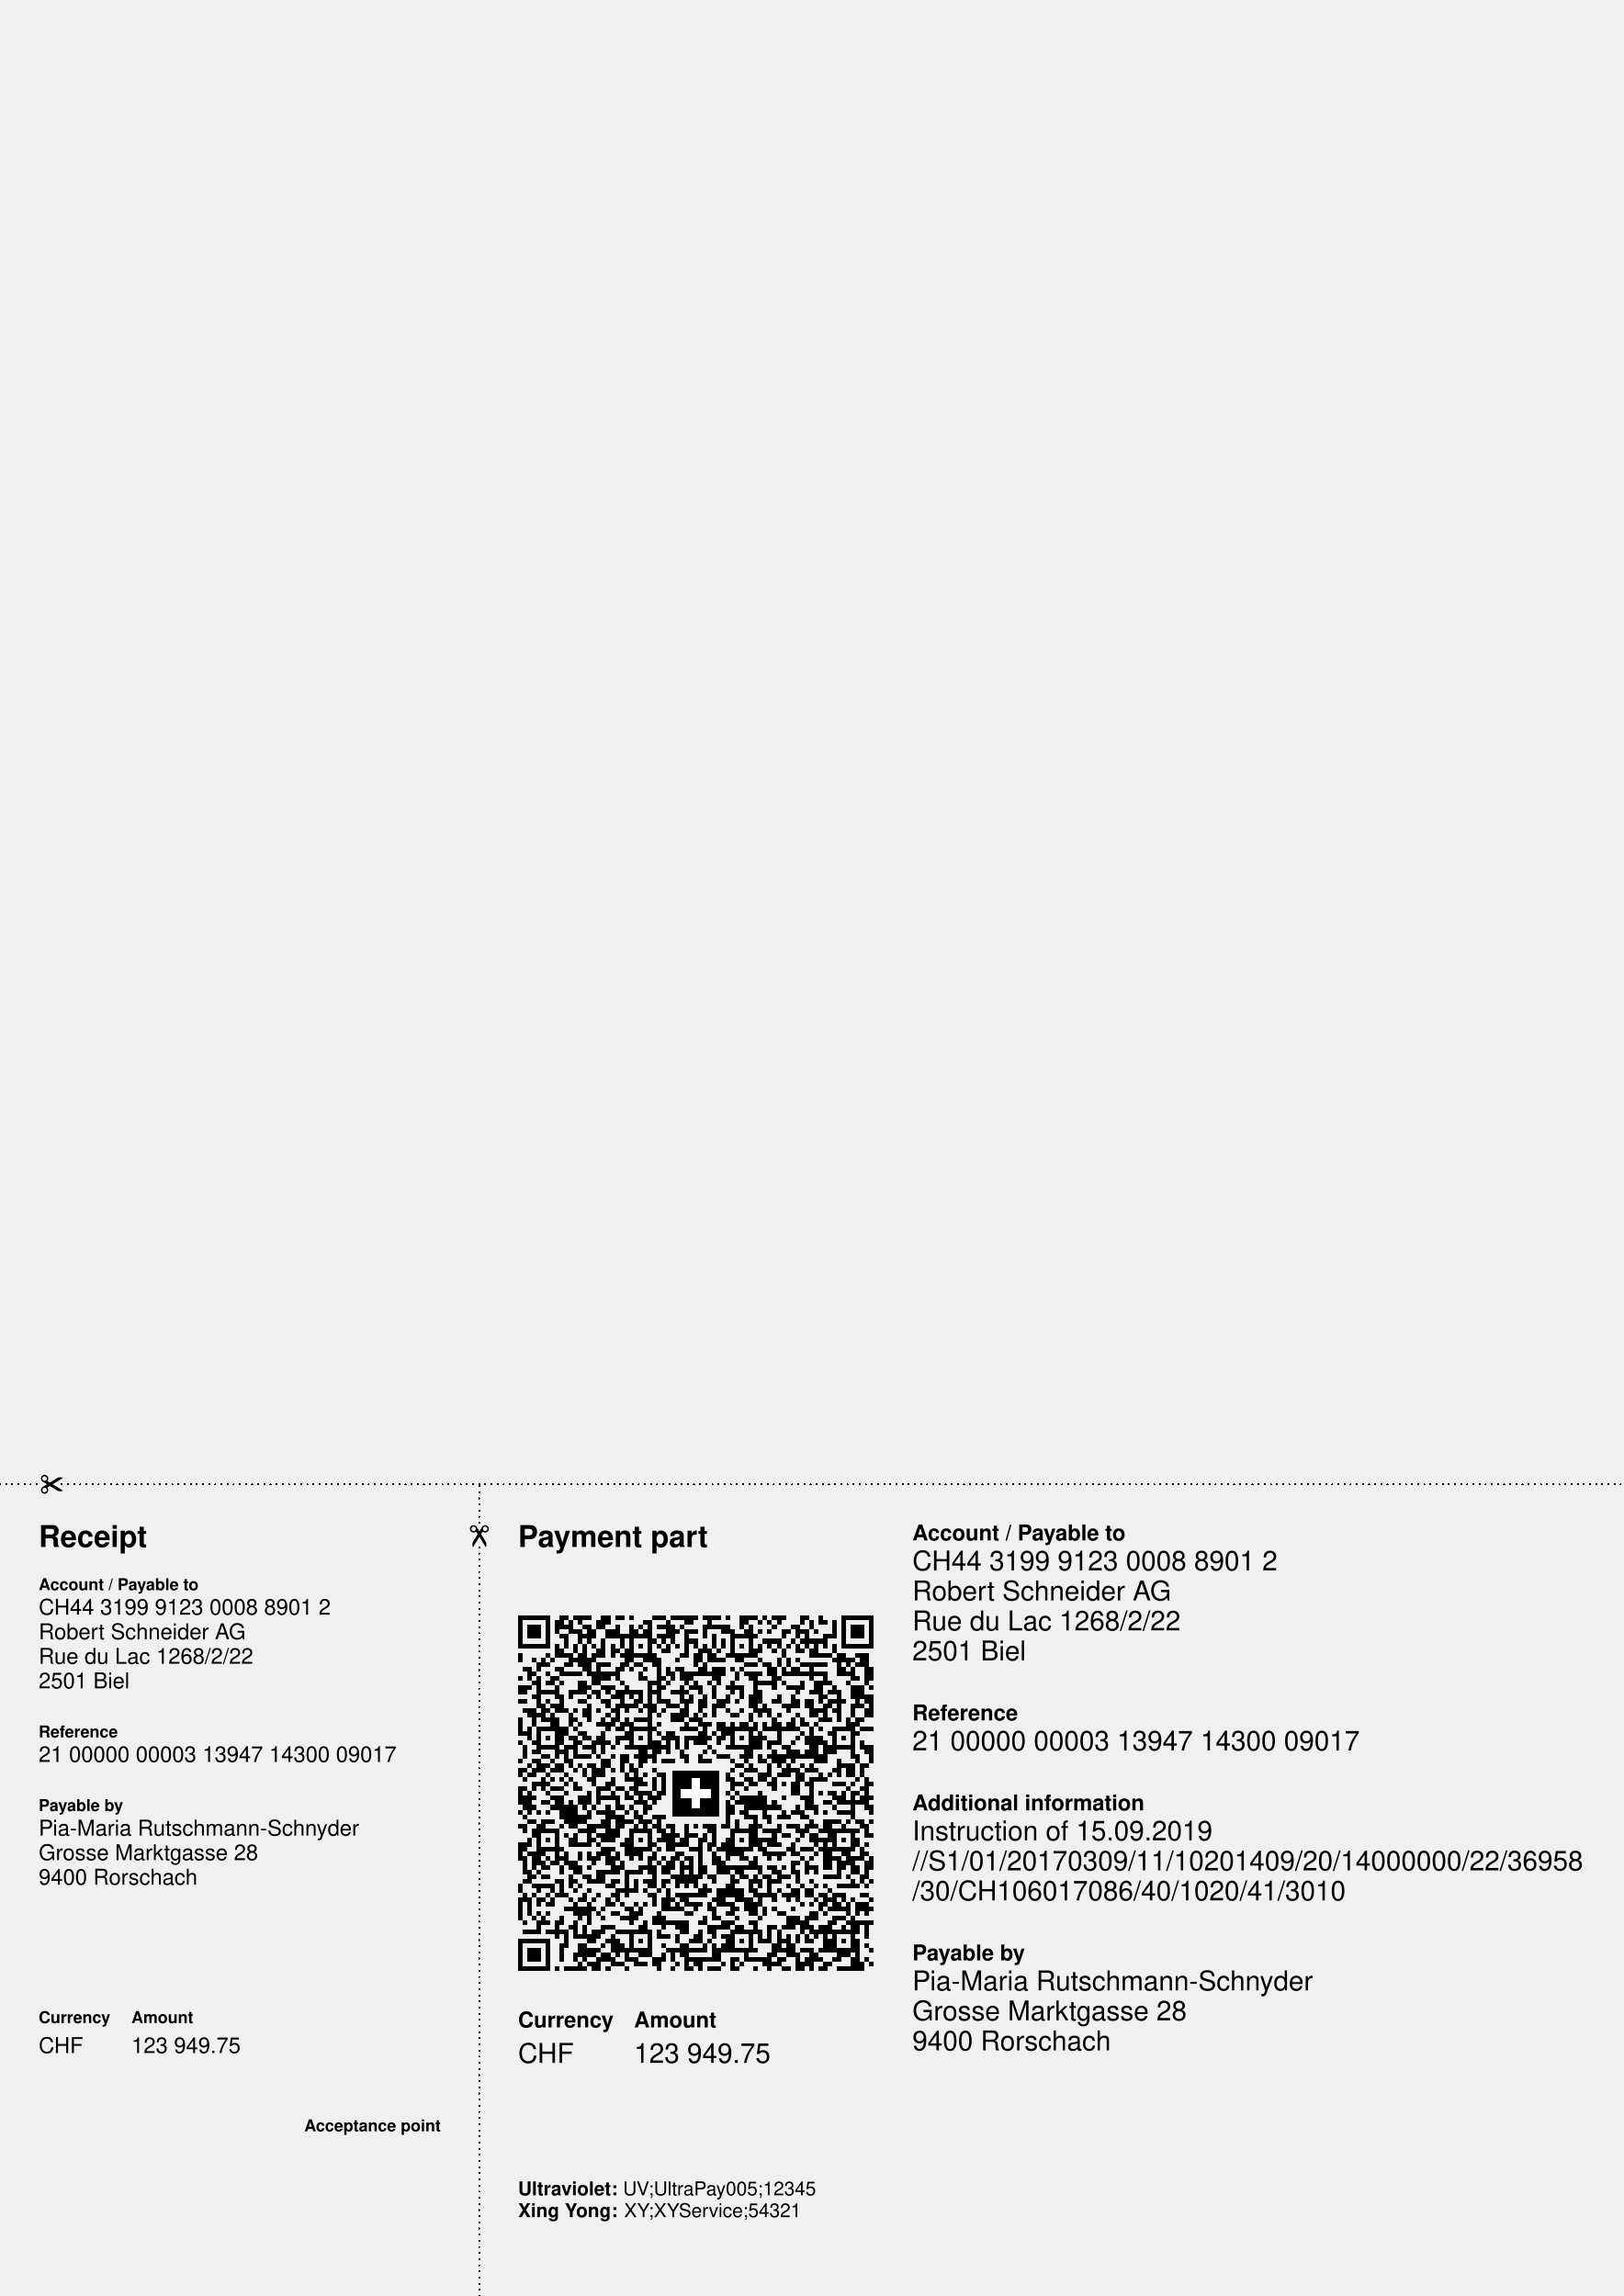
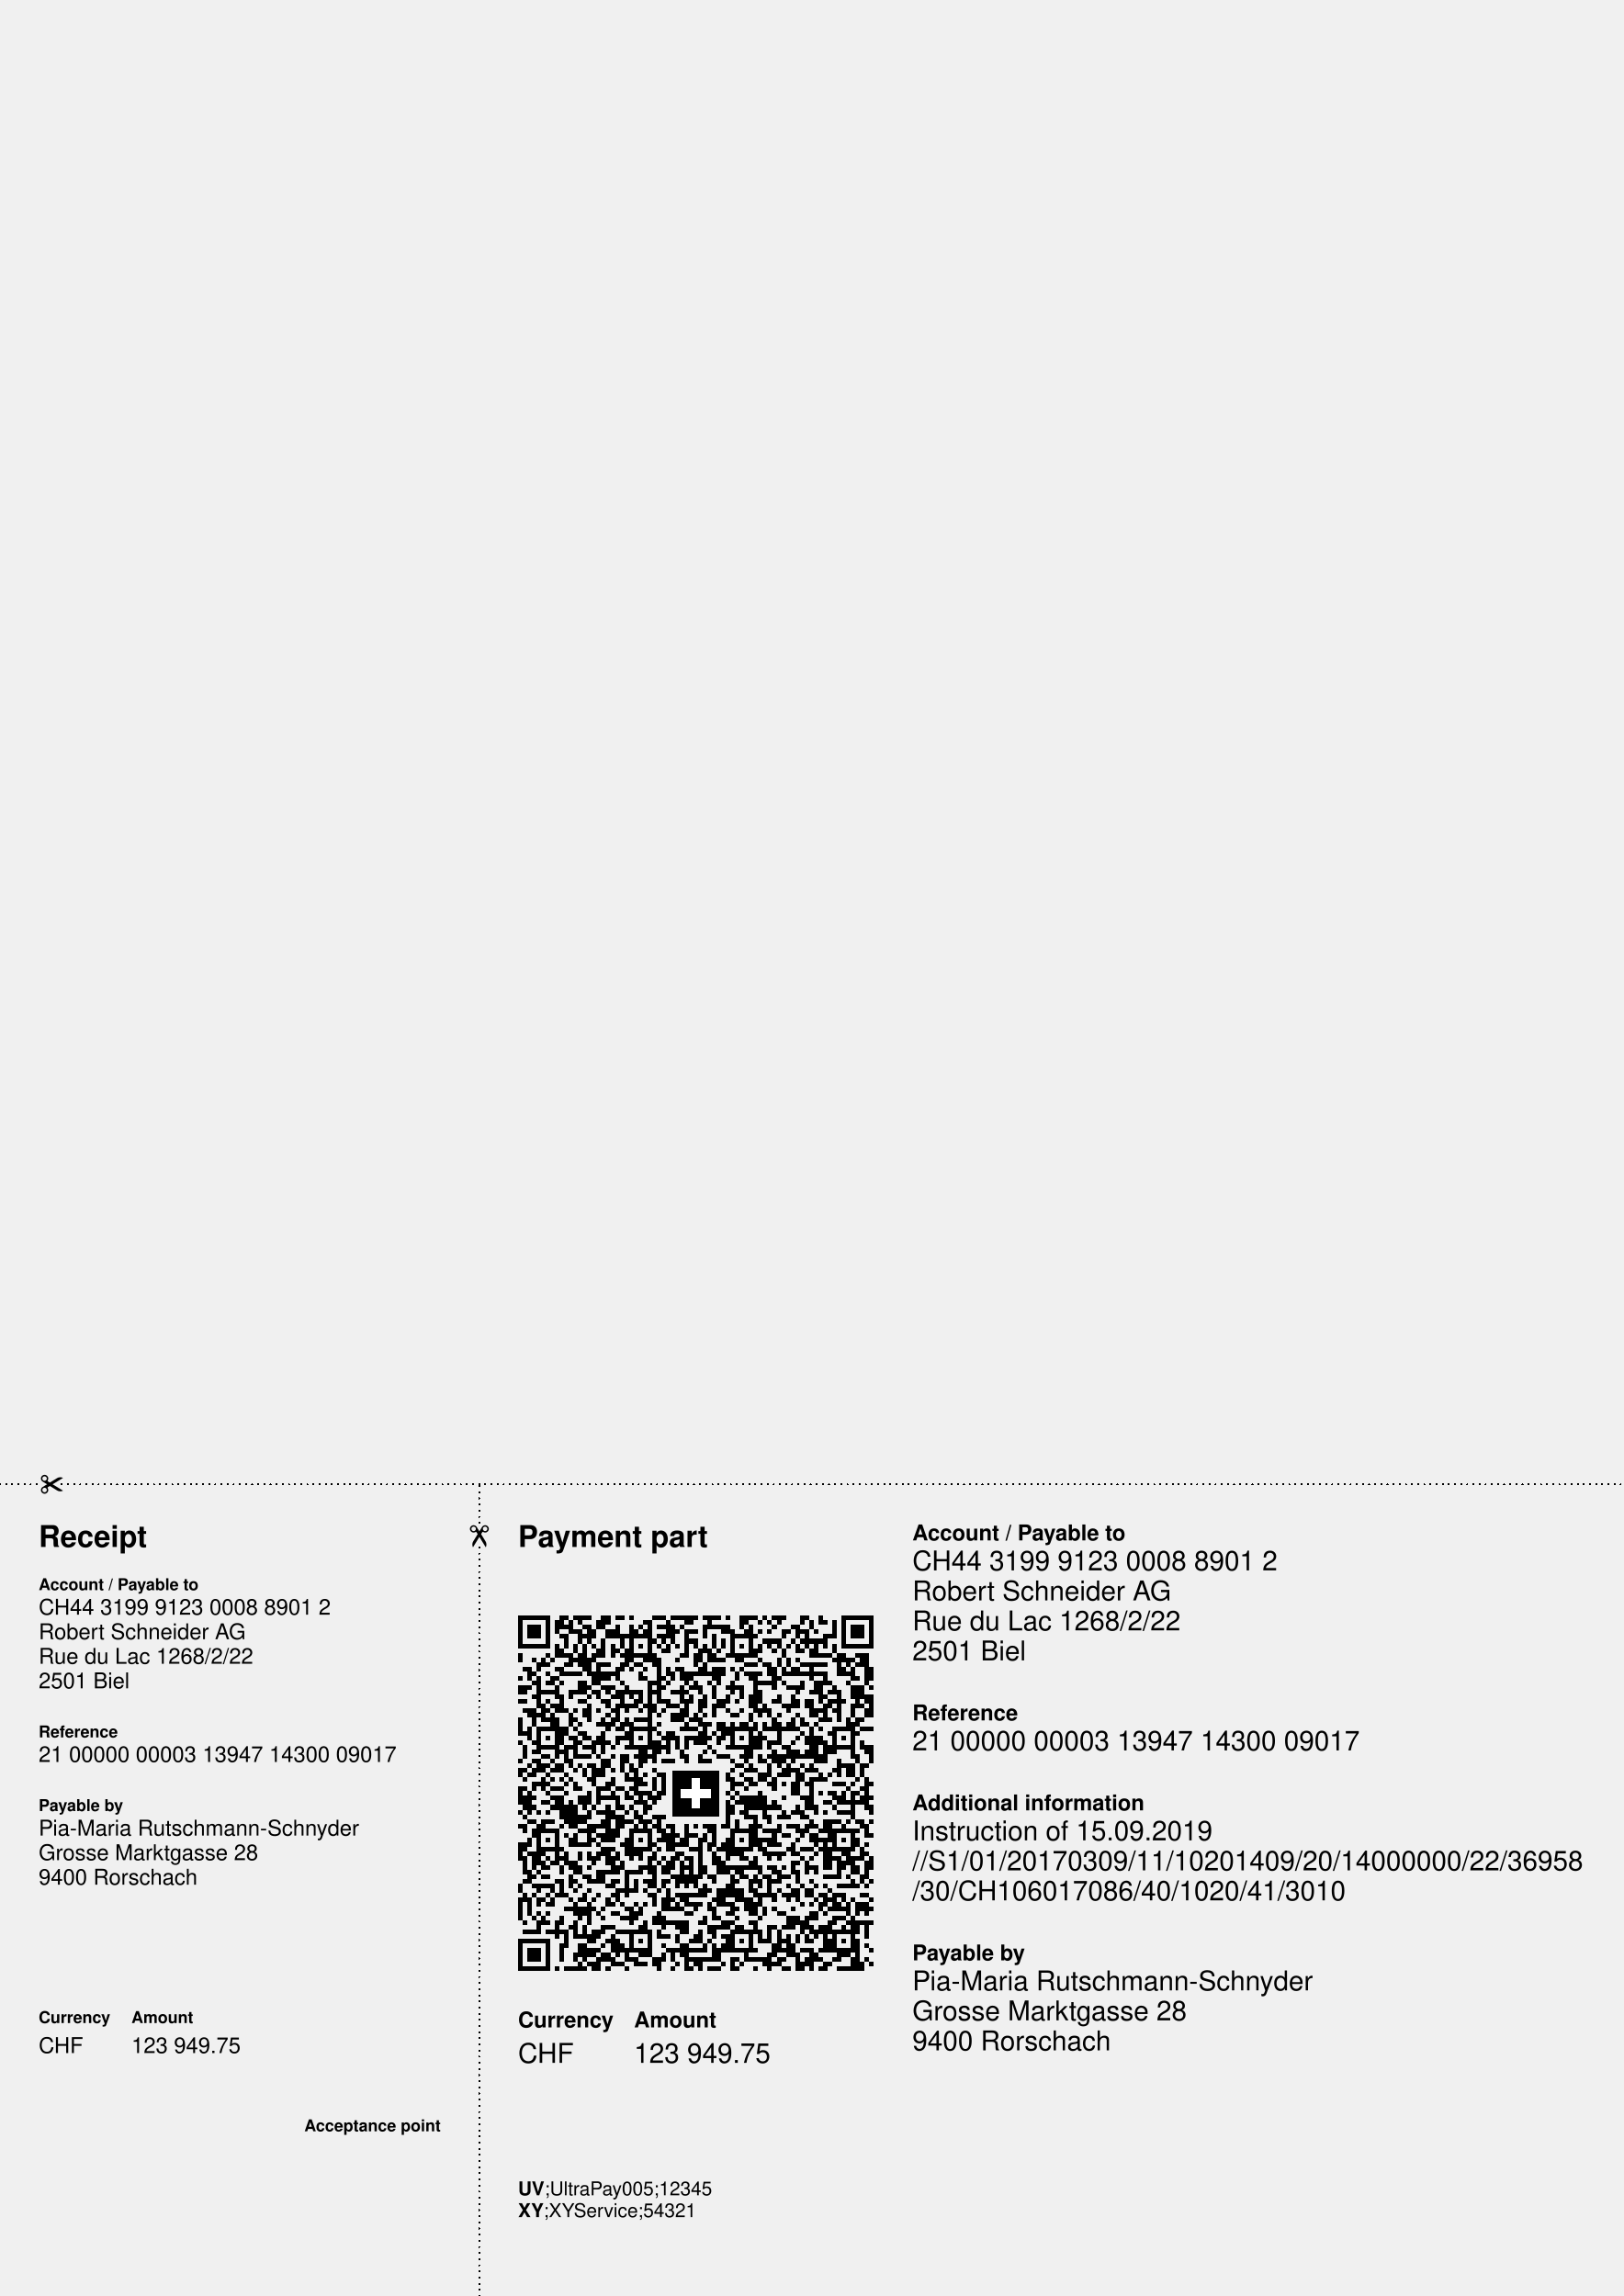
<svg xmlns="http://www.w3.org/2000/svg" width="210mm" height="297mm" version="1.1" viewBox="0 0 595.276 841.89">
  <g font-family="Helvetica,Arial,&quot;Liberation Sans&quot;" transform="translate(0 841.89)">
    <g transform="translate(189.921 -0)">
      <text x="0" y="-274.665" font-size="11" font-weight="bold">Payment part</text>
    </g>
    <g transform="translate(189.921 -119.055) scale(1.693)">
      <path fill="#000000" shape-rendering="crispEdges" d="M0,-77h7v1h-7zm9,0h1v3h-1zm1,0h1v1h-1zm2,0h4v1h-4zm6,0h2v2h-2zm3,0h2v1h-2z m3,0h1v1h-1zm5,0h3v1h-3zm4,0h6v1h-6zm7,0h4v1h-4zm5,0h1v1h-1zm3,0h4v1h-4z m5,0h1v1h-1zm2,0h3v1h-3zm6,0h2v1h-2zm4,0h1v2h-1zm5,0h7v1h-7zm-70,1h1v6h-1z m6,0h1v6h-1zm2,0h1v3h-1zm3,0h1v3h-1zm2,0h1v1h-1zm4,0h1v2h-1zm10,0h2v1h-2z m5,0h1v4h-1zm4,0h2v1h-2zm5,0h1v2h-1zm7,0h2v1h-2zm4,0h1v1h-1zm2,0h1v1h-1z m2,0h1v1h-1zm5,0h1v1h-1zm2,0h1v2h-1zm3,0h1v1h-1zm2,0h1v4h-1zm2,0h1v6h-1z m6,0h1v6h-1zm-74,1h3v3h-3zm8,0h1v1h-1zm4,0h2v1h-2zm4,0h1v1h-1zm3,0h1v3h-1z m3,0h1v8h-1zm2,0h1v1h-1zm2,0h1v8h-1zm2,0h2v1h-2zm3,0h1v4h-1zm2,0h1v1h-1z m5,0h1v3h-1zm2,0h4v1h-4zm6,0h1v1h-1zm2,0h1v7h-1zm5,0h1v1h-1zm4,0h2v1h-2z m13,0h3v3h-3zm-60,1h2v1h-2zm3,0h2v2h-2zm4,0h2v2h-2zm6,0h1v2h-1zm2,0h1v2h-1z m7,0h1v1h-1zm2,0h1v6h-1zm1,0h2v1h-2zm7,0h3v1h-3zm5,0h1v2h-1zm3,0h1v1h-1z m2,0h1v1h-1zm3,0h2v1h-2zm3,0h3v1h-3zm4,0h1v1h-1zm-55,1h2v1h-2zm4,0h2v1h-2z m9,0h1v3h-1zm1,0h1v1h-1zm3,0h1v1h-1zm4,0h2v1h-2zm12,0h1v3h-1zm4,0h1v5h-1z m1,0h2v1h-2zm4,0h1v1h-1zm6,0h1v1h-1zm3,0h1v1h-1zm2,0h1v3h-1zm4,0h1v3h-1z m1,0h1v1h-1zm-57,1h1v2h-1zm3,0h1v1h-1zm2,0h1v1h-1zm3,0h1v4h-1zm11,0h1v1h-1z m2,0h1v1h-1zm6,0h2v1h-2zm7,0h1v2h-1zm9,0h4v1h-4zm6,0h1v1h-1zm2,0h1v1h-1z m2,0h3v1h-3zm-62,1h5v1h-5zm7,0h1v3h-1zm4,0h1v2h-1zm2,0h1v6h-1zm2,0h1v1h-1z m4,0h1v3h-1zm6,0h1v1h-1zm4,0h1v1h-1zm2,0h1v2h-1zm2,0h1v1h-1zm4,0h1v1h-1z m2,0h1v2h-1zm8,0h1v1h-1zm4,0h1v2h-1zm2,0h1v1h-1zm2,0h1v1h-1zm2,0h1v1h-1z m2,0h1v2h-1zm4,0h1v3h-1zm4,0h1v2h-1zm3,0h5v1h-5zm-62,1h1v2h-1zm8,0h1v2h-1z m4,0h1v1h-1zm2,0h1v4h-1zm8,0h1v1h-1zm8,0h1v3h-1zm2,0h1v3h-1zm2,0h1v1h-1z m8,0h1v2h-1zm4,0h1v1h-1zm2,0h1v2h-1zm4,0h1v1h-1zm2,0h1v2h-1zm-63,1h1v2h-1z m6,0h1v1h-1zm4,0h2v1h-2zm3,0h1v3h-1zm3,0h1v2h-1zm6,0h1v1h-1zm3,0h3v1h-3z m4,0h1v3h-1zm6,0h1v1h-1zm3,0h1v3h-1zm4,0h1v2h-1zm3,0h1v1h-1zm2,0h2v2h-2z m2,0h1v1h-1zm16,0h3v1h-3zm4,0h1v5h-1zm1,0h1v2h-1zm3,0h3v1h-3zm-70,1h1v1h-1z m2,0h1v2h-1zm2,0h1v1h-1zm4,0h2v1h-2zm4,0h1v4h-1zm12,0h1v1h-1zm3,0h1v10h-1z m4,0h1v1h-1zm9,0h2v1h-2zm9,0h1v1h-1zm4,0h1v2h-1zm2,0h1v2h-1zm2,0h1v1h-1z m8,0h1v1h-1zm3,0h2v1h-2zm3,0h2v2h-2zm-70,1h1v2h-1zm2,0h1v1h-1zm4,0h2v1h-2z m7,0h1v5h-1zm1,0h2v1h-2zm4,0h1v2h-1zm3,0h2v1h-2zm15,0h1v3h-1zm9,0h3v1h-3z m4,0h2v1h-2zm8,0h6v1h-6zm10,0h1v1h-1zm2,0h1v1h-1zm-72,1h2v1h-2zm7,0h2v1h-2z m13,0h1v3h-1zm3,0h1v1h-1zm3,0h1v1h-1zm5,0h1v2h-1zm2,0h2v1h-2zm5,0h1v2h-1z m3,0h3v2h-3zm4,0h1v1h-1zm2,0h1v1h-1zm6,0h2v2h-2zm3,0h1v2h-1zm2,0h2v2h-2z m4,0h1v3h-1zm7,0h1v2h-1zm2,0h1v3h-1zm3,0h2v3h-2zm-73,1h2v1h-2zm4,0h1v1h-1z m3,0h5v1h-5zm7,0h1v3h-1zm2,0h2v2h-2zm2,0h1v1h-1zm6,0h1v2h-1zm7,0h1v2h-1z m2,0h3v2h-3zm3,0h1v1h-1zm3,0h1v1h-1zm6,0h1v2h-1zm2,0h4v1h-4zm9,0h1v1h-1z m3,0h2v1h-2zm3,0h3v1h-3zm7,0h1v1h-1zm-71,1h1v1h-1zm2,0h1v1h-1zm2,0h1v7h-1z m3,0h2v1h-2zm20,0h1v1h-1zm4,0h1v1h-1zm11,0h2v1h-2zm8,0h2v1h-2zm5,0h1v3h-1z m1,0h1v1h-1zm10,0h1v2h-1zm7,0h1v1h-1zm-70,1h1v1h-1zm3,0h2v1h-2zm3,0h1v1h-1z m4,0h2v3h-2zm9,0h1v1h-1zm6,0h1v15h-1zm1,-0h1v1h-1zm3,0h1v1h-1zm4,0h1v1h-1z m2,0h1v2h-1zm3,0h1v1h-1zm2,0h1v1h-1zm3,0h1v3h-1zm5,0h1v7h-1zm1,0h3v1h-3z m5,0h1v1h-1zm4,0h1v2h-1zm3,0h2v3h-2zm3,0h1v1h-1zm4,0h1v1h-1zm4,0h1v1h-1z m-75,1h2v2h-2zm2,0h1v1h-1zm6,0h1v3h-1zm7,0h1v1h-1zm3,0h3v1h-3zm5,0h1v2h-1z m8,0h1v1h-1zm4,0h1v4h-1zm2,0h1v1h-1zm2,0h1v2h-1zm3,0h1v3h-1zm3,0h1v1h-1z m2,0h2v1h-2zm11,0h3v1h-3zm10,0h1v2h-1zm4,0h3v3h-3zm4,0h1v1h-1zm-71,1h3v1h-3z m6,0h2v1h-2zm5,0h2v1h-2zm3,0h1v1h-1zm2,0h2v2h-2zm3,0h3v1h-3zm5,0h1v1h-1z m4,0h2v1h-2zm3,0h1v1h-1zm12,0h1v2h-1zm4,0h1v3h-1zm8,0h1v1h-1zm3,0h1v1h-1z m4,0h1v1h-1zm2,0h1v7h-1zm-66,1h1v1h-1zm6,0h1v4h-1zm2,0h1v1h-1zm4,0h1v1h-1z m2,0h1v1h-1zm3,0h1v1h-1zm4,0h1v1h-1zm2,0h1v2h-1zm11,0h1v2h-1zm3,0h1v3h-1z m5,0h1v2h-1zm5,0h1v3h-1zm6,0h1v2h-1zm3,0h1v3h-1zm6,0h2v1h-2zm10,0h2v2h-2z m-75,1h2v1h-2zm6,0h1v1h-1zm7,0h2v1h-2zm5,0h2v1h-2zm4,0h1v2h-1zm3,0h1v2h-1z m6,0h2v1h-2zm5,0h1v4h-1zm3,0h1v3h-1zm4,0h2v2h-2zm4,0h1v1h-1zm8,0h1v1h-1z m5,0h1v2h-1zm2,0h2v2h-2zm3,0h1v1h-1zm2,0h2v1h-2zm3,0h1v1h-1zm3,0h1v2h-1z m-68,1h1v4h-1zm2,0h2v1h-2zm8,0h1v4h-1zm4,0h1v1h-1zm2,0h1v4h-1zm2,0h2v1h-2z m4,0h1v1h-1zm2,0h1v2h-1zm3,0h3v1h-3zm10,0h1v3h-1zm11,0h1v2h-1zm4,0h2v1h-2z m9,0h1v4h-1zm1,0h1v1h-1zm5,0h1v3h-1zm2,0h1v1h-1zm2,0h1v3h-1zm-75,1h3v1h-3z m5,0h1v1h-1zm2,0h1v1h-1zm2,0h1v1h-1zm2,0h1v1h-1zm2,0h1v2h-1zm3,0h1v1h-1z m3,0h1v1h-1zm3,0h1v1h-1zm3,0h1v1h-1zm5,0h1v1h-1zm4,0h1v3h-1zm10,0h1v1h-1z m3,0h1v1h-1zm4,0h1v2h-1zm2,0h1v2h-1zm4,0h1v1h-1zm5,0h2v2h-2zm2,0h1v1h-1z m3,0h1v1h-1zm7,0h1v2h-1zm-73,1h3v1h-3zm5,0h1v4h-1zm4,0h1v3h-1zm8,0h1v1h-1z m11,0h1v1h-1zm3,0h2v2h-2zm5,0h1v2h-1zm2,0h1v1h-1zm6,0h2v1h-2zm4,0h1v2h-1z m6,0h1v1h-1zm4,0h1v1h-1zm-60,1h1v4h-1zm3,0h1v2h-1zm3,0h1v1h-1zm2,-0h1v9h-1z m4,0h1v1h-1zm6,0h1v2h-1zm2,0h1v2h-1zm3,0h1v2h-1zm2,0h3v1h-3zm12,0h1v1h-1z m2,0h1v2h-1zm16,0h1v3h-1zm4,0h1v3h-1zm2,0h1v2h-1zm4,0h1v1h-1zm2,0h1v1h-1z m4,0h1v3h-1zm2,0h2v1h-2zm-60,1h1v1h-1zm4,0h1v1h-1zm2,0h1v2h-1zm3,0h1v2h-1z m2,0h1v6h-1zm6,0h1v1h-1zm6,0h1v2h-1zm4,0h1v5h-1zm1,0h1v1h-1zm2,0h2v2h-2z m3,0h1v6h-1zm2,0h2v2h-2zm3,0h1v2h-1zm2,0h1v2h-1zm3,0h1v5h-1zm2,0h1v2h-1z m4,0h1v1h-1zm2,0h1v1h-1zm8,-0h1v8h-1zm1,0h1v1h-1zm-71,1h1v3h-1zm2,-0h1v6h-1z m1,0h2v1h-2zm4,0h2v2h-2zm3,0h1v1h-1zm9,0h1v1h-1zm4,0h3v1h-3zm4,0h1v1h-1z m6,0h1v1h-1zm2,0h2v1h-2zm8,0h1v2h-1zm2,0h1v1h-1zm3,-0h1v7h-1zm4,0h1v1h-1z m3,0h1v1h-1zm3,0h1v1h-1zm3,-0h1v7h-1zm2,0h1v1h-1zm3,-0h1v6h-1zm1,0h2v1h-2z m5,0h3v1h-3zm-73,1h1v1h-1zm12,0h2v1h-2zm5,-0h1v5h-1zm5,0h1v2h-1zm7,0h1v1h-1z m2,-0h1v5h-1zm1,0h1v2h-1zm6,0h1v3h-1zm3,0h1v1h-1zm2,0h1v2h-1zm8,0h1v4h-1z m9,0h1v1h-1zm6,0h1v1h-1zm6,0h1v1h-1zm-67,1h1v1h-1zm3,0h1v2h-1zm2,0h2v1h-2z m3,0h2v1h-2zm3,0h1v2h-1zm4,0h2v1h-2zm5,0h1v1h-1zm5,0h1v1h-1zm3,0h1v3h-1z m2,0h3v1h-3zm5,0h1v1h-1zm2,0h1v2h-1zm5,0h1v1h-1zm3,0h1v3h-1zm2,0h1v1h-1z m7,0h1v1h-1zm2,0h1v2h-1zm2,0h1v6h-1zm1,0h1v2h-1zm5,0h1v1h-1zm-70,1h1v1h-1z m3,0h1v1h-1zm9,-0h1v4h-1zm1,0h1v1h-1zm3,-0h1v3h-1zm3,0h1v1h-1zm2,0h1v1h-1z m8,-0h2v3h-2zm7,0h1v2h-1zm2,0h1v1h-1zm16,0h2v1h-2zm5,0h1v1h-1zm7,0h1v5h-1z m8,0h1v2h-1zm-73,1h1v3h-1zm4,0h3v1h-3zm5,0h1v4h-1zm1,0h1v1h-1zm3,0h2v1h-2z m6,0h1v1h-1zm3,0h1v1h-1zm2,0h3v1h-3zm6,0h1v1h-1zm10,0h1v1h-1zm4,0h1v1h-1z m2,0h3v1h-3zm7,0h1v1h-1zm3,0h2v1h-2zm10,-0h1v2h-1zm2,0h3v1h-3zm6,-0h2v2h-2z m-72,1h1v1h-1zm6,0h1v1h-1zm17,0h2v3h-2zm9,-0h1v2h-1zm5,0h1v1h-1zm2,0h1v1h-1z m7,0h1v3h-1zm6,0h1v3h-1zm3,-0h3v2h-3zm4,0h1v2h-1zm-57,1h2v1h-2zm8,0h3v1h-3z m4,0h1v1h-1zm3,0h1v1h-1zm2,0h2v2h-2zm3,-0h1v1h-1zm3,0h2v1h-2zm8,0h1v2h-1z m3,0h1v2h-1zm4,-0h3v1h-3zm5,0h1v1h-1zm4,0h1v2h-1zm2,-0h1v1h-1zm2,0h2v2h-2z m5,-0h1v1h-1zm4,0h1v2h-1zm8,0h1v2h-1zm3,0h1v2h-1zm-76,1h1v1h-1zm3,0h2v1h-2z m4,0h1v1h-1zm4,0h1v2h-1zm7,0h2v2h-2zm11,0h1v1h-1zm2,0h3v1h-3zm9,0h2v1h-2z m6,0h1v1h-1zm7,0h1v1h-1zm6,0h1v1h-1zm10,0h1v4h-1zm-67,1h1v1h-1zm2,0h2v2h-2z m2,0h1v1h-1zm2,0h2v2h-2zm5,0h1v1h-1zm2,0h2v1h-2zm7,0h1v2h-1zm2,0h1v2h-1z m2,0h1v1h-1zm21,0h2v1h-2zm3,0h1v2h-1zm4,0h1v3h-1zm2,0h1v1h-1zm2,0h1v3h-1z m3,0h1v1h-1zm2,0h1v2h-1zm7,0h3v1h-3zm4,0h1v3h-1zm1,0h1v1h-1zm-75,1h2v1h-2z m3,0h1v2h-1zm4,0h1v1h-1zm5,0h1v1h-1zm2,0h1v2h-1zm2,0h3v2h-3zm4,0h1v1h-1z m5,-0h1v6h-1zm4,0h1v1h-1zm17,0h1v1h-1zm3,0h1v1h-1zm2,0h1v1h-1zm6,0h1v2h-1z m2,0h2v1h-2zm3,0h1v1h-1zm2,0h1v1h-1zm4,0h1v1h-1zm3,0h2v2h-2zm-71,1h1v1h-1z m2,0h1v1h-1zm4,0h1v1h-1zm4,0h1v1h-1zm13,0h1v2h-1zm4,0h1v1h-1zm3,0h2v1h-2z m15,0h1v2h-1zm3,0h1v1h-1zm4,0h2v2h-2zm4,0h1v1h-1zm4,-0h1v5h-1zm1,0h1v2h-1z m4,0h1v2h-1zm2,0h1v1h-1zm-66,1h1v1h-1zm4,-0h1v3h-1zm2,0h1v1h-1zm2,0h1v1h-1z m2,0h1v1h-1zm4,0h2v1h-2zm5,-0h1v2h-1zm4,0h1v1h-1zm2,-0h1v2h-1zm3,0h1v3h-1z m2,0h1v4h-1zm15,0h1v3h-1zm3,0h2v1h-2zm6,-0h1v3h-1zm8,0h1v7h-1zm1,0h1v1h-1z m2,0h1v1h-1zm7,0h1v1h-1zm2,-0h1v7h-1zm-72,1h2v1h-2zm3,0h1v1h-1zm4,0h1v1h-1z m2,0h1v2h-1zm4,0h1v1h-1zm3,0h1v2h-1zm8,0h1v1h-1zm20,0h2v1h-2zm3,0h2v1h-2z m4,0h1v1h-1zm3,0h1v1h-1zm2,0h1v3h-1zm3,0h1v1h-1zm6,0h3v1h-3zm4,0h1v1h-1z m4,0h1v1h-1zm-76,1h1v4h-1zm1,0h1v1h-1zm2,0h1v1h-1zm4,0h3v1h-3zm6,0h1v1h-1z m4,0h1v4h-1zm1,0h1v1h-1zm3,0h2v1h-2zm3,0h1v1h-1zm25,0h1v1h-1zm22,0h1v1h-1z m3,0h1v1h-1zm-72,1h1v5h-1zm4,0h1v1h-1zm4,0h1v1h-1zm5,0h1v3h-1zm5,0h1v2h-1z m3,0h1v2h-1zm3,0h3v1h-3zm4,0h1v2h-1zm15,0h1v1h-1zm2,0h1v1h-1zm5,0h1v4h-1z m13,0h1v1h-1zm2,0h2v1h-2zm3,0h1v3h-1zm2,0h1v6h-1zm1,0h1v1h-1zm-72,1h1v3h-1z m2,0h1v1h-1zm4,0h3v1h-3zm6,0h2v2h-2zm5,0h2v1h-2zm3,0h1v3h-1zm3,0h1v1h-1z m2,0h1v2h-1zm2,0h2v1h-2zm18,0h1v1h-1zm2,0h4v2h-4zm5,0h1v5h-1zm4,0h1v1h-1z m4,0h2v1h-2zm7,0h2v1h-2zm6,0h1v2h-1zm2,0h1v1h-1zm-71,1h2v1h-2zm3,0h2v2h-2z m3,0h1v6h-1zm14,0h1v1h-1zm2,0h1v3h-1zm2,0h1v1h-1zm16,0h1v6h-1zm2,0h1v1h-1z m8,0h1v2h-1zm7,0h1v2h-1zm4,0h2v1h-2zm3,0h1v1h-1zm2,0h1v1h-1zm2,0h1v1h-1z m-70,1h1v1h-1zm4,0h1v1h-1zm3,0h1v4h-1zm2,0h1v5h-1zm2,0h1v1h-1zm2,0h1v1h-1z m3,0h1v8h-1zm3,0h1v1h-1zm2,0h1v1h-1zm4,0h1v1h-1zm18,0h1v2h-1zm3,0h3v1h-3z m5,0h1v1h-1zm2,0h1v1h-1zm4,0h1v2h-1zm4,0h1v2h-1zm4,0h1v1h-1zm8,0h1v2h-1z m-76,1h1v1h-1zm4,0h1v1h-1zm2,0h1v1h-1zm3,0h1v2h-1zm6,0h1v2h-1zm2,0h2v1h-2z m3,0h1v2h-1zm3,0h1v1h-1zm2,0h1v2h-1zm23,0h2v1h-2zm9,0h1v2h-1zm2,0h1v1h-1z m2,0h1v2h-1zm5,0h1v1h-1zm3,0h3v1h-3zm-68,1h1v1h-1zm12,0h2v2h-2zm8,0h2v3h-2z m5,0h1v2h-1zm3,0h3v1h-3zm20,0h3v1h-3zm5,0h1v2h-1zm2,0h1v1h-1zm2,0h1v1h-1z m4,0h1v1h-1zm-60,1h2v1h-2zm3,0h3v1h-3zm13,0h1v2h-1zm5,0h2v1h-2zm4,0h1v3h-1z m1,0h1v1h-1zm2,0h1v3h-1zm17,0h1v3h-1zm4,0h1v6h-1zm12,0h1v2h-1zm3,0h2v3h-2z m2,0h2v1h-2zm3,0h1v1h-1zm2,0h2v1h-2zm3,0h1v1h-1zm-76,1h2v1h-2zm4,0h1v9h-1z m1,0h1v2h-1zm4,0h1v1h-1zm6,0h1v5h-1zm1,0h2v1h-2zm9,0h1v2h-1zm4,0h1v1h-1z m3,0h2v1h-2zm4,0h1v5h-1zm2,0h1v1h-1zm2,0h3v1h-3zm4,0h1v1h-1zm6,0h1v6h-1z m2,0h1v1h-1zm4,0h1v2h-1zm2,0h3v1h-3zm4,0h1v2h-1zm2,0h1v1h-1zm6,0h1v2h-1z m4,0h2v1h-2zm-73,1h1v1h-1zm2,0h1v2h-1zm3,0h3v1h-3zm7,0h2v1h-2zm3,0h1v1h-1z m4,0h2v2h-2zm4,0h1v7h-1zm2,0h1v1h-1zm2,0h1v5h-1zm3,0h1v3h-1zm2,0h1v5h-1z m8,0h2v1h-2zm5,0h1v6h-1zm2,0h2v1h-2zm5,0h3v1h-3zm7,0h2v1h-2zm5,0h1v1h-1z m3,0h1v5h-1zm1,0h1v1h-1zm2,0h3v1h-3zm4,0h1v2h-1zm-67,1h1v7h-1zm2,0h1v1h-1z m2,0h1v3h-1zm5,0h2v1h-2zm15,0h1v4h-1zm2,0h1v1h-1zm3,0h2v1h-2zm3,0h1v2h-1z m2,0h1v3h-1zm13,0h1v3h-1zm2,0h2v1h-2zm4,0h1v1h-1zm2,0h2v2h-2zm4,0h1v2h-1z m5,0h1v4h-1zm4,0h1v1h-1zm-74,1h1v2h-1zm4,0h1v1h-1zm5,0h1v2h-1zm5,0h1v1h-1z m2,0h1v1h-1zm2,0h1v1h-1zm3,0h1v4h-1zm3,0h1v1h-1zm4,0h1v1h-1zm5,0h1v2h-1z m4,0h1v9h-1zm6,0h1v5h-1zm3,0h1v1h-1zm4,0h3v1h-3zm8,0h1v1h-1zm5,0h2v1h-2z m5,0h1v1h-1zm3,0h1v2h-1zm-73,1h2v2h-2zm13,0h2v1h-2zm4,0h1v1h-1zm5,0h1v1h-1z m7,0h1v1h-1zm5,0h1v1h-1zm7,0h1v2h-1zm3,0h1v2h-1zm8,0h1v2h-1zm2,0h1v1h-1z m2,0h1v1h-1zm3,0h1v3h-1zm5,0h1v1h-1zm2,0h1v6h-1zm9,0h1v1h-1zm-70,1h3v1h-3z m4,0h1v1h-1zm9,0h2v2h-2zm2,0h1v1h-1zm5,0h2v2h-2zm2,0h1v1h-1zm3,0h1v1h-1z m7,0h2v1h-2zm6,0h1v1h-1zm4,0h2v2h-2zm2,0h1v1h-1zm4,0h1v2h-1zm5,0h1v1h-1z m3,0h3v1h-3zm4,0h1v1h-1zm2,0h1v5h-1zm2,0h3v1h-3zm5,0h1v3h-1zm-74,1h1v2h-1z m2,0h2v1h-2zm3,0h1v1h-1zm5,-0h1v3h-1zm3,0h1v2h-1zm2,0h1v2h-1zm2,0h1v2h-1z m4,0h1v2h-1zm8,0h1v2h-1zm5,0h2v1h-2zm8,-0h1v3h-1zm12,0h4v1h-4zm6,0h1v1h-1z m4,0h1v1h-1zm6,0h2v1h-2zm5,0h1v1h-1zm-74,1h1v4h-1zm2,0h1v3h-1zm3,0h1v1h-1z m3,0h1v1h-1zm7,-0h1v2h-1zm3,0h2v2h-2zm7,0h1v1h-1zm2,0h1v4h-1zm3,0h1v1h-1z m2,0h1v3h-1zm1,0h1v1h-1zm2,0h2v1h-2zm7,0h1v4h-1zm5,0h2v1h-2zm3,0h1v3h-1z m3,0h1v1h-1zm2,0h1v1h-1zm5,0h1v1h-1zm2,0h1v1h-1zm5,0h2v1h-2zm3,-0h2v2h-2z m2,0h1v1h-1zm3,0h1v3h-1zm-71,1h1v2h-1zm2,-0h1v1h-1zm4,0h2v2h-2zm11,0h1v2h-1z m8,-0h1v1h-1zm2,0h1v3h-1zm3,-0h1v5h-1zm2,0h1v5h-1zm7,0h1v3h-1zm6,0h1v2h-1z m9,0h1v3h-1zm1,-0h1v1h-1zm2,0h1v3h-1zm7,0h2v2h-2zm6,-0h1v4h-1zm-69,1h1v1h-1z m3,0h1v2h-1zm4,0h1v2h-1zm2,0h1v1h-1zm5,0h2v2h-2zm6,0h2v1h-2zm3,-0h1v5h-1z m2,0h1v2h-1zm5,0h1v1h-1zm4,0h1v2h-1zm5,0h5v1h-5zm7,0h1v2h-1zm2,0h2v1h-2z m3,0h1v1h-1zm6,0h2v1h-2zm9,0h2v2h-2zm-70,1h1v3h-1zm2,0h1v1h-1zm8,0h1v1h-1z m5,-0h2v3h-2zm2,0h1v1h-1zm4,0h1v6h-1zm1,0h3v1h-3zm21,0h1v1h-1zm2,0h2v1h-2z m8,0h2v1h-2zm5,-0h1v3h-1zm4,0h1v1h-1zm5,-0h1v2h-1zm-66,1h1v1h-1zm2,0h2v1h-2z m6,0h1v3h-1zm3,0h2v1h-2zm19,0h2v1h-2zm3,0h1v3h-1zm2,0h1v3h-1zm3,0h2v1h-2z m5,0h1v5h-1zm2,0h2v1h-2zm3,0h1v2h-1zm2,0h2v1h-2zm3,0h3v1h-3zm10,0h3v1h-3z m5,0h1v1h-1zm3,0h1v2h-1zm-73,1h1v1h-1zm7,0h2v1h-2zm4,0h1v1h-1zm3,0h2v1h-2z m5,0h2v1h-2zm5,0h1v3h-1zm2,0h2v1h-2zm4,0h2v1h-2zm3,0h1v2h-1zm8,0h1v1h-1z m5,0h1v1h-1zm3,0h1v3h-1zm2,0h1v2h-1zm2,0h1v4h-1zm1,0h2v1h-2zm8,0h1v1h-1z m9,0h1v2h-1zm4,0h1v1h-1zm-76,1h1v2h-1zm3,0h5v1h-5zm6,0h1v3h-1zm4,0h1v1h-1z m6,0h2v1h-2zm9,0h1v1h-1zm3,0h1v1h-1zm9,0h1v3h-1zm5,0h1v3h-1zm13,0h1v1h-1z m3,0h1v1h-1zm3,0h1v1h-1zm2,0h1v1h-1zm3,0h3v1h-3zm4,0h1v1h-1zm2,0h1v1h-1z m-71,1h1v1h-1zm3,0h1v1h-1zm5,0h1v1h-1zm3,0h1v1h-1zm6,0h1v3h-1zm1,0h1v1h-1z m2,0h1v1h-1zm3,0h1v1h-1zm3,0h1v1h-1zm2,0h1v5h-1zm7,0h1v2h-1zm2,0h1v1h-1z m2,0h2v4h-2zm4,0h2v3h-2zm4,0h1v2h-1zm5,0h1v1h-1zm3,0h2v2h-2zm3,0h2v2h-2z m5,0h1v1h-1zm-66,1h1v2h-1zm2,0h1v1h-1zm3,0h1v1h-1zm2,0h1v1h-1zm2,0h1v1h-1z m4,0h1v2h-1zm3,0h1v1h-1zm3,0h1v1h-1zm8,0h2v1h-2zm6,0h5v1h-5zm18,0h1v3h-1z m1,0h1v1h-1zm2,0h1v2h-1zm2,0h2v1h-2zm8,0h2v1h-2zm3,0h1v4h-1zm1,0h2v1h-2z m5,0h2v1h-2zm-74,1h1v5h-1zm2,0h1v4h-1zm2,0h2v1h-2zm3,0h1v2h-1zm4,0h1v1h-1z m2,0h1v1h-1zm3,0h1v1h-1zm3,0h1v2h-1zm10,0h1v2h-1zm2,0h1v3h-1zm2,0h1v1h-1z m2,0h2v1h-2zm7,0h1v1h-1zm7,0h2v3h-2zm9,0h1v1h-1zm2,0h1v1h-1zm4,0h1v1h-1z m2,0h2v1h-2zm4,0h1v1h-1zm2,0h1v1h-1zm4,0h1v1h-1zm-72,1h1v1h-1zm2,0h1v1h-1z m6,0h1v3h-1zm3,0h1v5h-1zm5,0h1v1h-1zm2,0h1v1h-1zm3,0h1v1h-1zm2,0h1v1h-1z m7,0h1v2h-1zm2,0h4v1h-4zm5,0h1v2h-1zm4,0h2v1h-2zm6,0h1v3h-1zm10,0h1v1h-1z m2,0h1v1h-1zm2,0h2v1h-2zm4,0h1v2h-1zm2,0h1v3h-1zm2,0h3v2h-3zm-63,1h2v1h-2z m3,0h2v2h-2zm3,0h1v1h-1zm2,0h1v1h-1zm5,0h2v1h-2zm3,0h1v2h-1zm7,0h1v1h-1z m2,0h1v1h-1zm3,0h1v1h-1zm4,0h1v3h-1zm4,0h2v1h-2zm7,0h1v2h-1zm2,0h1v1h-1z m4,0h1v1h-1zm6,0h1v1h-1zm2,0h1v1h-1zm3,0h1v1h-1zm6,0h1v1h-1zm-72,1h1v1h-1z m2,0h1v1h-1zm11,0h1v1h-1zm3,0h2v1h-2zm4,0h2v2h-2zm6,0h1v3h-1zm6,0h2v1h-2z m9,0h2v1h-2zm5,0h1v1h-1zm6,0h2v1h-2zm7,0h2v2h-2zm3,0h1v1h-1zm7,0h1v1h-1z m2,0h1v1h-1zm-72,1h1v1h-1zm2,-0h1v2h-1zm4,0h1v2h-1zm4,0h1v1h-1zm5,0h1v1h-1z m4,0h2v1h-2zm7,-0h1v2h-1zm2,0h1v3h-1zm9,-0h1v2h-1zm3,0h1v1h-1zm4,0h1v1h-1z m5,0h1v1h-1zm6,-0h3v2h-3zm4,0h1v3h-1zm6,0h3v1h-3zm4,0h1v8h-1zm-71,1h1v1h-1z m3,0h1v3h-1zm2,-0h1v1h-1zm2,0h1v4h-1zm4,0h1v4h-1zm12,-0h1v1h-1zm3,0h1v3h-1z m5,-0h5v1h-5zm7,0h1v1h-1zm5,0h2v2h-2zm2,0h1v1h-1zm4,0h2v1h-2zm11,0h1v3h-1z m6,0h1v3h-1zm1,-0h1v1h-1zm3,0h1v1h-1zm2,0h4v1h-4zm-62,1h1v1h-1zm3,0h1v3h-1z m4,-0h3v1h-3zm8,0h1v2h-1zm8,0h3v1h-3zm7,0h2v2h-2zm2,0h1v1h-1zm4,0h2v2h-2z m4,0h1v2h-1zm3,0h1v4h-1zm1,-0h1v1h-1zm2,0h3v1h-3zm6,0h1v2h-1zm2,0h2v2h-2z m5,0h1v2h-1zm3,0h1v2h-1zm2,0h1v3h-1zm-74,1h3v1h-3zm5,0h2v1h-2zm3,0h2v1h-2z m7,0h2v2h-2zm2,0h1v1h-1zm3,0h5v1h-5zm7,0h1v6h-1zm2,-0h1v2h-1zm5,0h2v1h-2z m4,0h1v3h-1zm7,-0h1v5h-1zm3,0h2v1h-2zm3,0h1v3h-1zm4,-0h1v5h-1zm8,0h1v2h-1z m4,0h1v5h-1zm1,0h1v1h-1zm2,0h1v1h-1zm-61,1h1v3h-1zm3,0h1v1h-1zm2,0h1v2h-1z m5,0h1v4h-1zm4,0h1v4h-1zm7,0h2v1h-2zm3,0h1v2h-1zm4,0h1v2h-1zm4,0h1v1h-1z m2,0h2v1h-2zm6,0h1v4h-1zm8,0h1v5h-1zm2,0h1v2h-1zm2,0h1v2h-1zm4,0h1v4h-1z m-66,1h7v1h-7zm16,0h1v1h-1zm3,0h1v1h-1zm2,0h1v4h-1zm5,0h1v1h-1zm11,0h1v1h-1z m4,0h1v1h-1zm4,0h1v3h-1zm3,0h1v1h-1zm5,0h1v1h-1zm4,0h1v1h-1zm6,0h1v1h-1z m4,0h1v3h-1zm3,0h1v1h-1zm3,0h1v7h-1zm-73,1h1v6h-1zm6,0h1v6h-1zm3,0h1v4h-1z m4,0h2v3h-2zm5,-0h1v1h-1zm4,0h1v2h-1zm9,-0h1v1h-1zm4,0h2v3h-2zm5,0h1v2h-1z m2,0h1v4h-1zm2,0h1v2h-1zm11,0h1v3h-1zm4,0h1v3h-1zm16,-0h1v1h-1zm-73,1h3v3h-3z m13,0h2v2h-2zm2,-0h1v1h-1zm6,0h1v3h-1zm2,-0h3v1h-3zm7,0h3v1h-3zm5,0h3v1h-3z m6,0h1v3h-1zm4,-0h3v1h-3zm4,0h1v1h-1zm6,0h1v1h-1zm4,0h3v1h-3zm4,0h1v1h-1z m4,0h3v2h-3zm7,-0h1v1h-1zm-64,1h1v2h-1zm6,0h2v2h-2zm8,0h2v1h-2zm5,0h1v2h-1z m2,0h1v2h-1zm16,0h1v2h-1zm5,0h1v4h-1zm6,0h1v4h-1zm3,0h2v2h-2zm-49,1h1v1h-1z m3,0h1v3h-1zm3,0h1v2h-1zm4,0h2v1h-2zm5,0h2v2h-2zm7,0h6v1h-6zm10,0h1v3h-1z m1,0h1v1h-1zm3,0h4v1h-4zm6,0h2v1h-2zm6,0h1v2h-1zm3,0h1v1h-1zm3,0h2v1h-2z m4,0h1v3h-1zm3,0h1v1h-1zm-62,1h1v2h-1zm2,0h2v1h-2zm6,0h2v1h-2zm4,0h3v1h-3z m9,0h1v1h-1zm2,0h1v2h-1zm2,0h2v1h-2zm6,0h1v1h-1zm4,0h1v1h-1zm5,0h1v1h-1z m2,0h2v1h-2zm6,0h1v2h-1zm2,0h1v2h-1zm3,0h2v1h-2zm8,0h1v2h-1zm2,0h1v1h-1z m-75,1h5v1h-5zm7,0h1v1h-1zm2,0h3v1h-3zm4,0h1v1h-1zm2,0h1v1h-1zm3,0h1v1h-1z m4,0h1v1h-1zm7,0h1v1h-1zm3,0h1v1h-1zm4,0h1v1h-1zm2,0h1v1h-1zm2,0h3v1h-3z m6,0h1v1h-1zm4,0h1v1h-1zm6,0h2v1h-2zm8,0h2v1h-2zm4,0h3v1h-3z" />
    </g>
    <g transform="translate(189.921 -119.055)">
      <path fill="#000000" shape-rendering="crispEdges" d="M56.693,-73.701h17.008v17.008h-17.008z" />
      <path fill="#ffffff" shape-rendering="crispEdges" d="M63.543,-59.685l3.307,0l0,-3.858l3.858,0l0,-3.307l-3.858,0l0,-3.858l-3.307,0l0,3.858l-3.858,0l0,3.307l3.858,0" />
    </g>
    <g transform="translate(189.921 -0)">
      <text x="0" y="-98.482" font-size="8" font-weight="bold">Currency</text>
      <text x="0" y="-85.482" font-size="10">CHF</text>
      <text x="42.52" y="-98.482" font-size="8" font-weight="bold">Amount</text>
      <text x="42.52" y="-85.482" font-size="10">123 949.75</text>
    </g>
    <g transform="translate(334.488 -0)">
      <text x="0" y="-277.065" font-size="8" font-weight="bold">Account / Payable to</text>
      <text x="0" y="-266.065" font-size="10">CH44 3199 9123 0008 8901 2</text>
      <text x="0" y="-255.065" font-size="10">Robert Schneider AG</text>
      <text x="0" y="-244.065" font-size="10">Rue du Lac 1268/2/22</text>
      <text x="0" y="-233.065" font-size="10">2501 Biel</text>
      <text x="0" y="-211.065" font-size="8" font-weight="bold">Reference</text>
      <text x="0" y="-200.065" font-size="10">21 00000 00003 13947 14300 09017</text>
      <text x="0" y="-178.065" font-size="8" font-weight="bold">Additional information</text>
      <text x="0" y="-167.065" font-size="10">Instruction of 15.09.2019</text>
      <text x="0" y="-156.065" font-size="10">//S1/01/20170309/11/10201409/20/14000000/22/36958</text>
      <text x="0" y="-145.065" font-size="10">/30/CH106017086/40/1020/41/3010</text>
      <text x="0" y="-123.065" font-size="8" font-weight="bold">Payable by</text>
      <text x="0" y="-112.065" font-size="10">Pia-Maria Rutschmann-Schnyder</text>
      <text x="0" y="-101.065" font-size="10">Grosse Marktgasse 28</text>
      <text x="0" y="-90.065" font-size="10">9400 Rorschach</text>
    </g>
    <g transform="translate(189.921 -0)">
-       <text x="0" y="-36.92" font-size="7" font-weight="bold">Ultraviolet: </text>
-       <text x="38.507" y="-36.92" font-size="7">UV;UltraPay005;12345</text>
-       <text x="0" y="-28.92" font-size="7" font-weight="bold">Xing Yong: </text>
-       <text x="38.892" y="-28.92" font-size="7">XY;XYService;54321</text>
+       <text x="0" y="-36.92" font-size="7" font-weight="bold">UV</text>
+       <text x="9.723" y="-36.92" font-size="7">;UltraPay005;12345</text>
+       <text x="0" y="-28.92" font-size="7" font-weight="bold">XY</text>
+       <text x="9.338" y="-28.92" font-size="7">;XYService;54321</text>
    </g>
    <g transform="translate(14.173 -0)">
      <text x="0" y="-274.665" font-size="11" font-weight="bold">Receipt</text>
      <text x="0" y="-258.822" font-size="6" font-weight="bold">Account / Payable to</text>
      <text x="0" y="-249.822" font-size="8">CH44 3199 9123 0008 8901 2</text>
      <text x="0" y="-240.822" font-size="8">Robert Schneider AG</text>
      <text x="0" y="-231.822" font-size="8">Rue du Lac 1268/2/22</text>
      <text x="0" y="-222.822" font-size="8">2501 Biel</text>
      <text x="0" y="-204.822" font-size="6" font-weight="bold">Reference</text>
      <text x="0" y="-195.822" font-size="8">21 00000 00003 13947 14300 09017</text>
      <text x="0" y="-177.822" font-size="6" font-weight="bold">Payable by</text>
      <text x="0" y="-168.822" font-size="8">Pia-Maria Rutschmann-Schnyder</text>
      <text x="0" y="-159.822" font-size="8">Grosse Marktgasse 28</text>
      <text x="0" y="-150.822" font-size="8">9400 Rorschach</text>
      <text x="0" y="-100.082" font-size="6" font-weight="bold">Currency</text>
      <text x="0" y="-89.082" font-size="8">CHF</text>
      <text x="34.016" y="-100.082" font-size="6" font-weight="bold">Amount</text>
      <text x="34.016" y="-89.082" font-size="8">123 949.75</text>
      <text x="97.392" y="-60.397" font-size="6" font-weight="bold">Acceptance point</text>
    </g>
    <path stroke="#000000" stroke-width="0.75" stroke-linecap="round" stroke-dasharray="0 2.25" shape-rendering="crispEdges" fill="none" d="M175.748,-0l0,-274.961m0,-8.504l0,-14.173m-175.748,0l14.173,0m8.504,0l572.598,0" />
    <g transform="translate(172.687 -274.535) scale(0.006)">
      <path fill="#000000" d="M131.754,-359.388c-33.041,54.539,-52.384,110.154,-52.384,192.144c0,62.702,15.27,120.654,41.122,167.596l567.598,-926.232c10.25,-16.724,34.279,-23.091,63.969,-5.805c33.06,19.242,71.495,30.268,112.507,30.268 c123.676,0,223.937,-100.261,223.937,-223.937c0,-123.676,-100.261,-223.937,-223.937,-223.937c-76.348,0,-143.773,38.208,-184.195,96.548l-548.617,893.353zm728.561,-904.861c75.929,0,137.48,61.551,137.48,137.48 c0,75.929,-61.551,137.48,-137.48,137.48c-75.929,0,-137.48,-61.551,-137.48,-137.48c0,-75.929,61.551,-137.48,137.48,-137.48z" />
    </g>
    <g transform="translate(178.809 -274.535) scale(-0.006 0.006)">
      <path fill="#000000" d="M131.754,-359.388c-33.041,54.539,-52.384,110.154,-52.384,192.144c0,62.702,15.27,120.654,41.122,167.596l567.598,-926.232c10.25,-16.724,34.279,-23.091,63.969,-5.805c33.06,19.242,71.495,30.268,112.507,30.268 c123.676,0,223.937,-100.261,223.937,-223.937c0,-123.676,-100.261,-223.937,-223.937,-223.937c-76.348,0,-143.773,38.208,-184.195,96.548l-548.617,893.353zm728.561,-904.861c75.929,0,137.48,61.551,137.48,137.48 c0,75.929,-61.551,137.48,-137.48,137.48c-75.929,0,-137.48,-61.551,-137.48,-137.48c0,-75.929,61.551,-137.48,137.48,-137.48z" />
    </g>
    <g transform="translate(23.102 -294.576) rotate(-90) scale(0.006)">
      <path fill="#000000" d="M131.754,-359.388c-33.041,54.539,-52.384,110.154,-52.384,192.144c0,62.702,15.27,120.654,41.122,167.596l567.598,-926.232c10.25,-16.724,34.279,-23.091,63.969,-5.805c33.06,19.242,71.495,30.268,112.507,30.268 c123.676,0,223.937,-100.261,223.937,-223.937c0,-123.676,-100.261,-223.937,-223.937,-223.937c-76.348,0,-143.773,38.208,-184.195,96.548l-548.617,893.353zm728.561,-904.861c75.929,0,137.48,61.551,137.48,137.48 c0,75.929,-61.551,137.48,-137.48,137.48c-75.929,0,-137.48,-61.551,-137.48,-137.48c0,-75.929,61.551,-137.48,137.48,-137.48z" />
    </g>
    <g transform="translate(23.102 -300.699) rotate(-90) scale(-0.006 0.006)">
      <path fill="#000000" d="M131.754,-359.388c-33.041,54.539,-52.384,110.154,-52.384,192.144c0,62.702,15.27,120.654,41.122,167.596l567.598,-926.232c10.25,-16.724,34.279,-23.091,63.969,-5.805c33.06,19.242,71.495,30.268,112.507,30.268 c123.676,0,223.937,-100.261,223.937,-223.937c0,-123.676,-100.261,-223.937,-223.937,-223.937c-76.348,0,-143.773,38.208,-184.195,96.548l-548.617,893.353zm728.561,-904.861c75.929,0,137.48,61.551,137.48,137.48 c0,75.929,-61.551,137.48,-137.48,137.48c-75.929,0,-137.48,-61.551,-137.48,-137.48c0,-75.929,61.551,-137.48,137.48,-137.48z" />
    </g>
  </g>
</svg>
